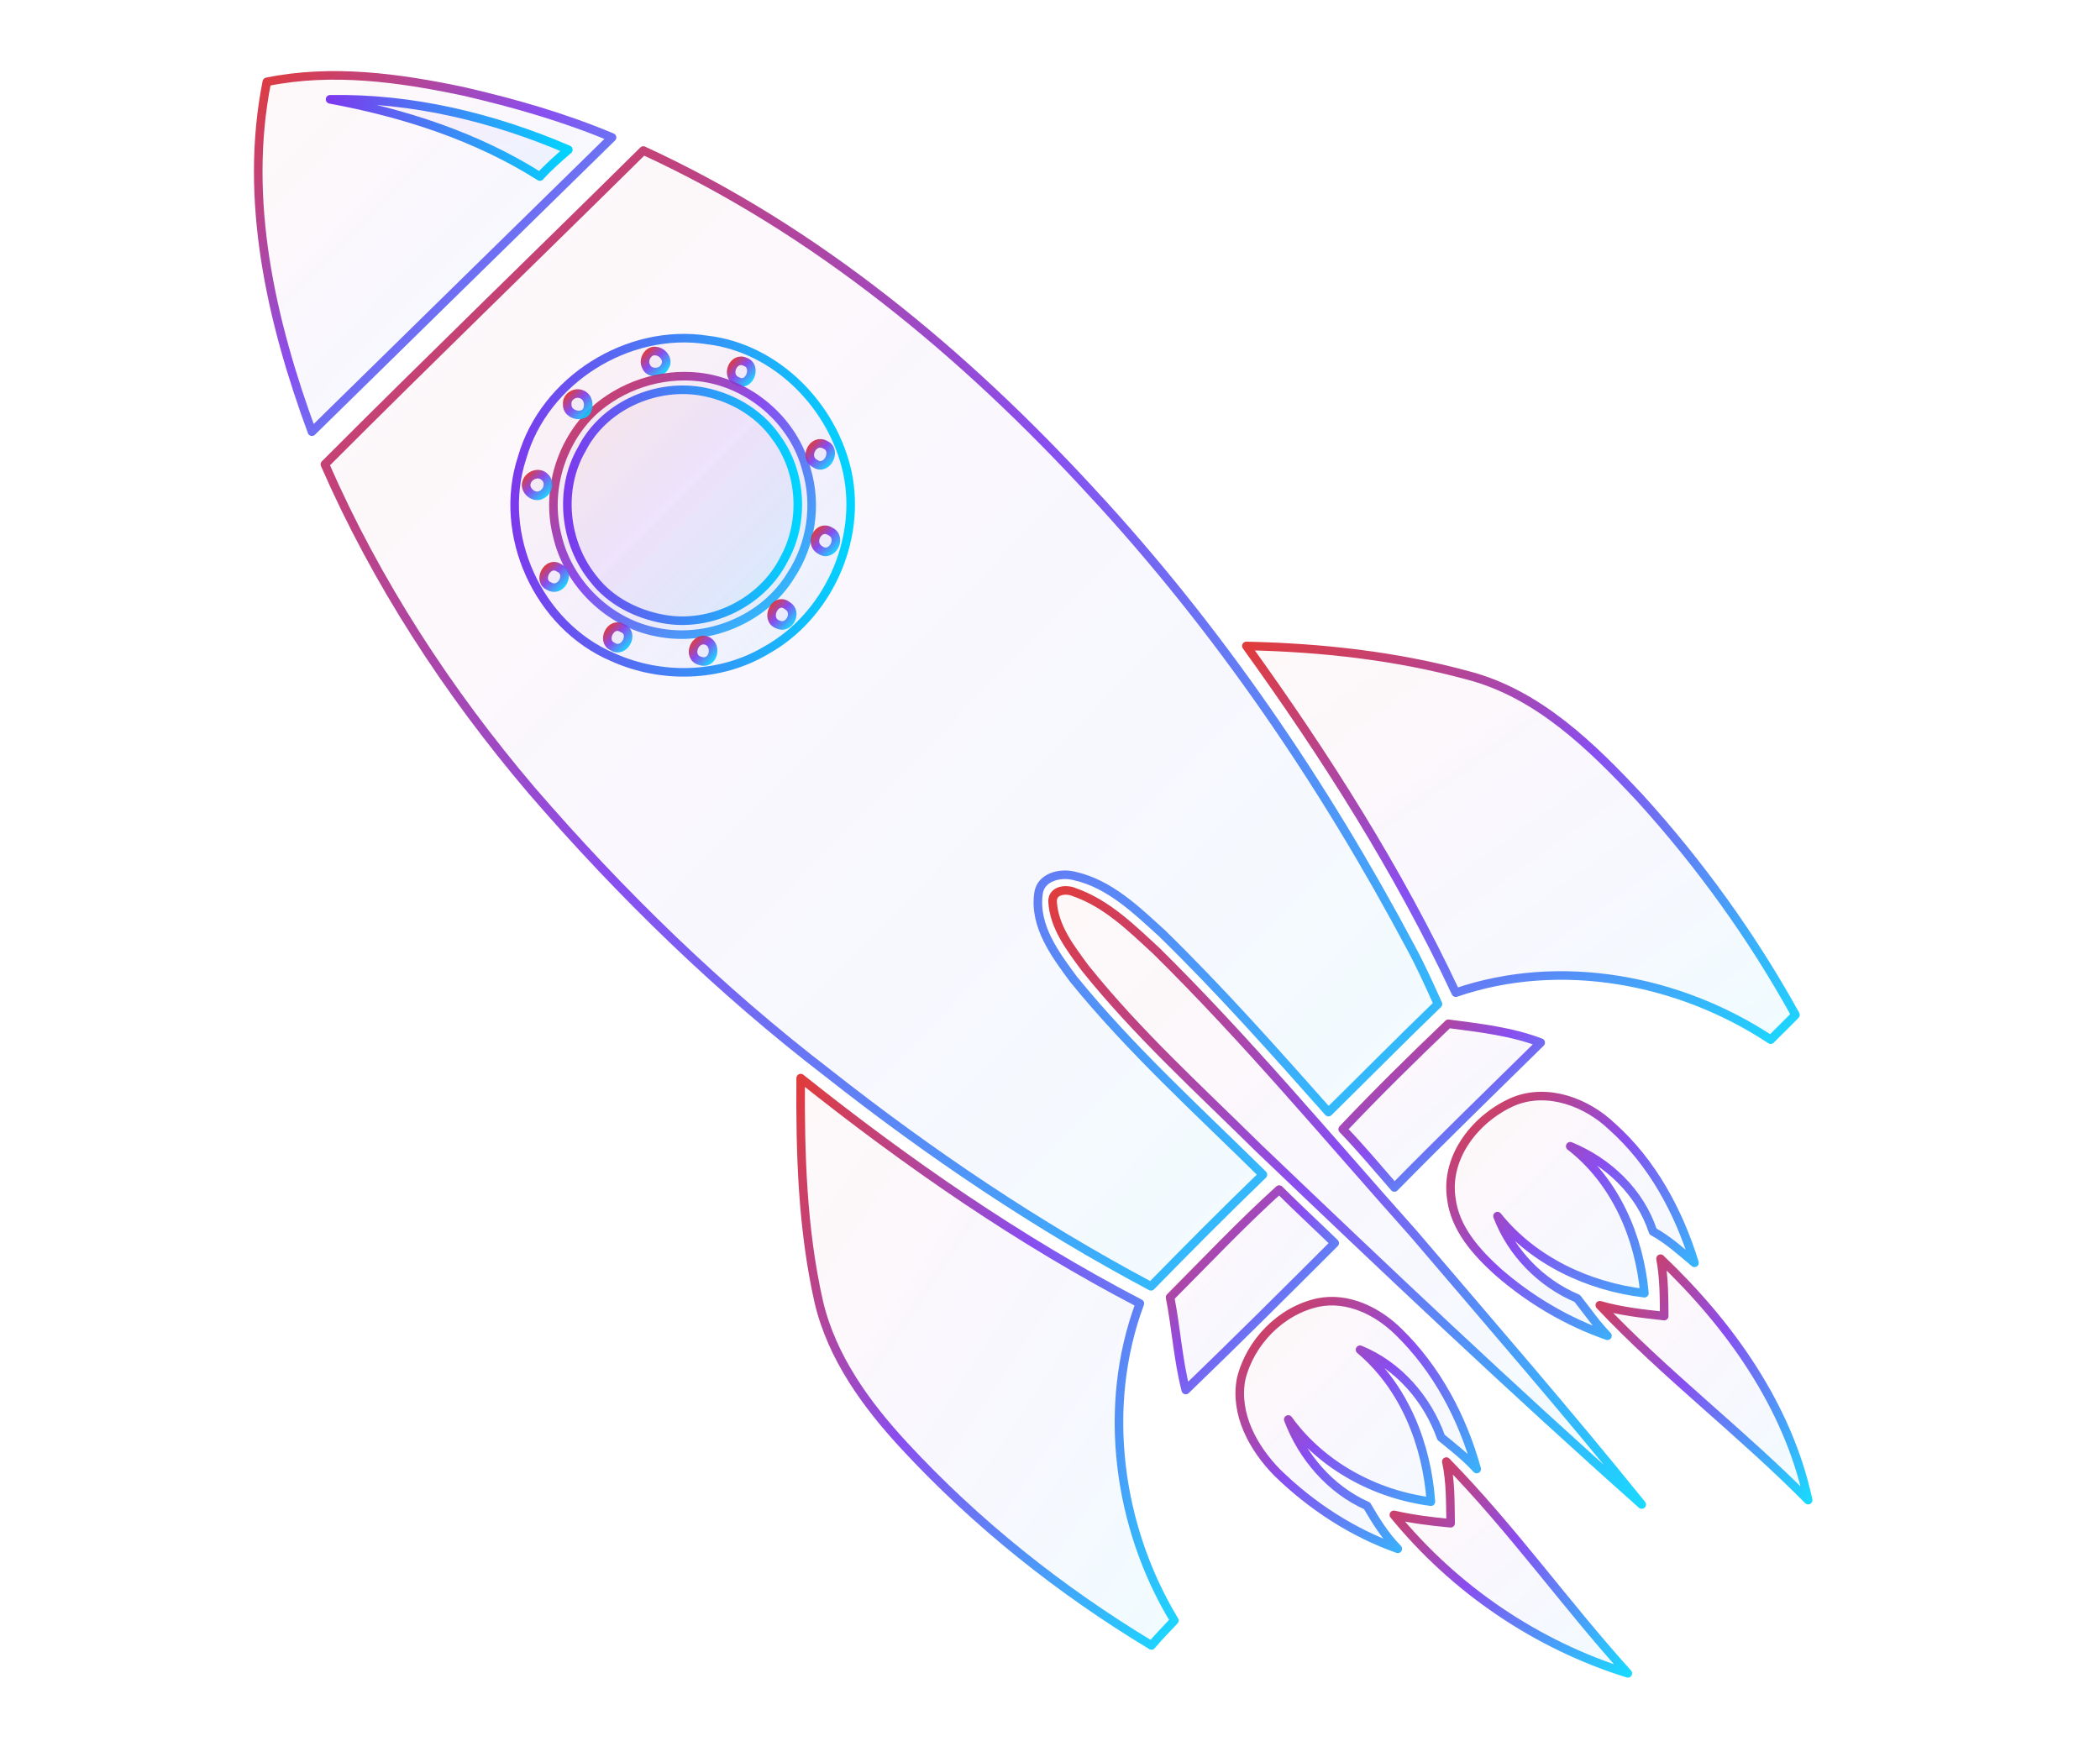
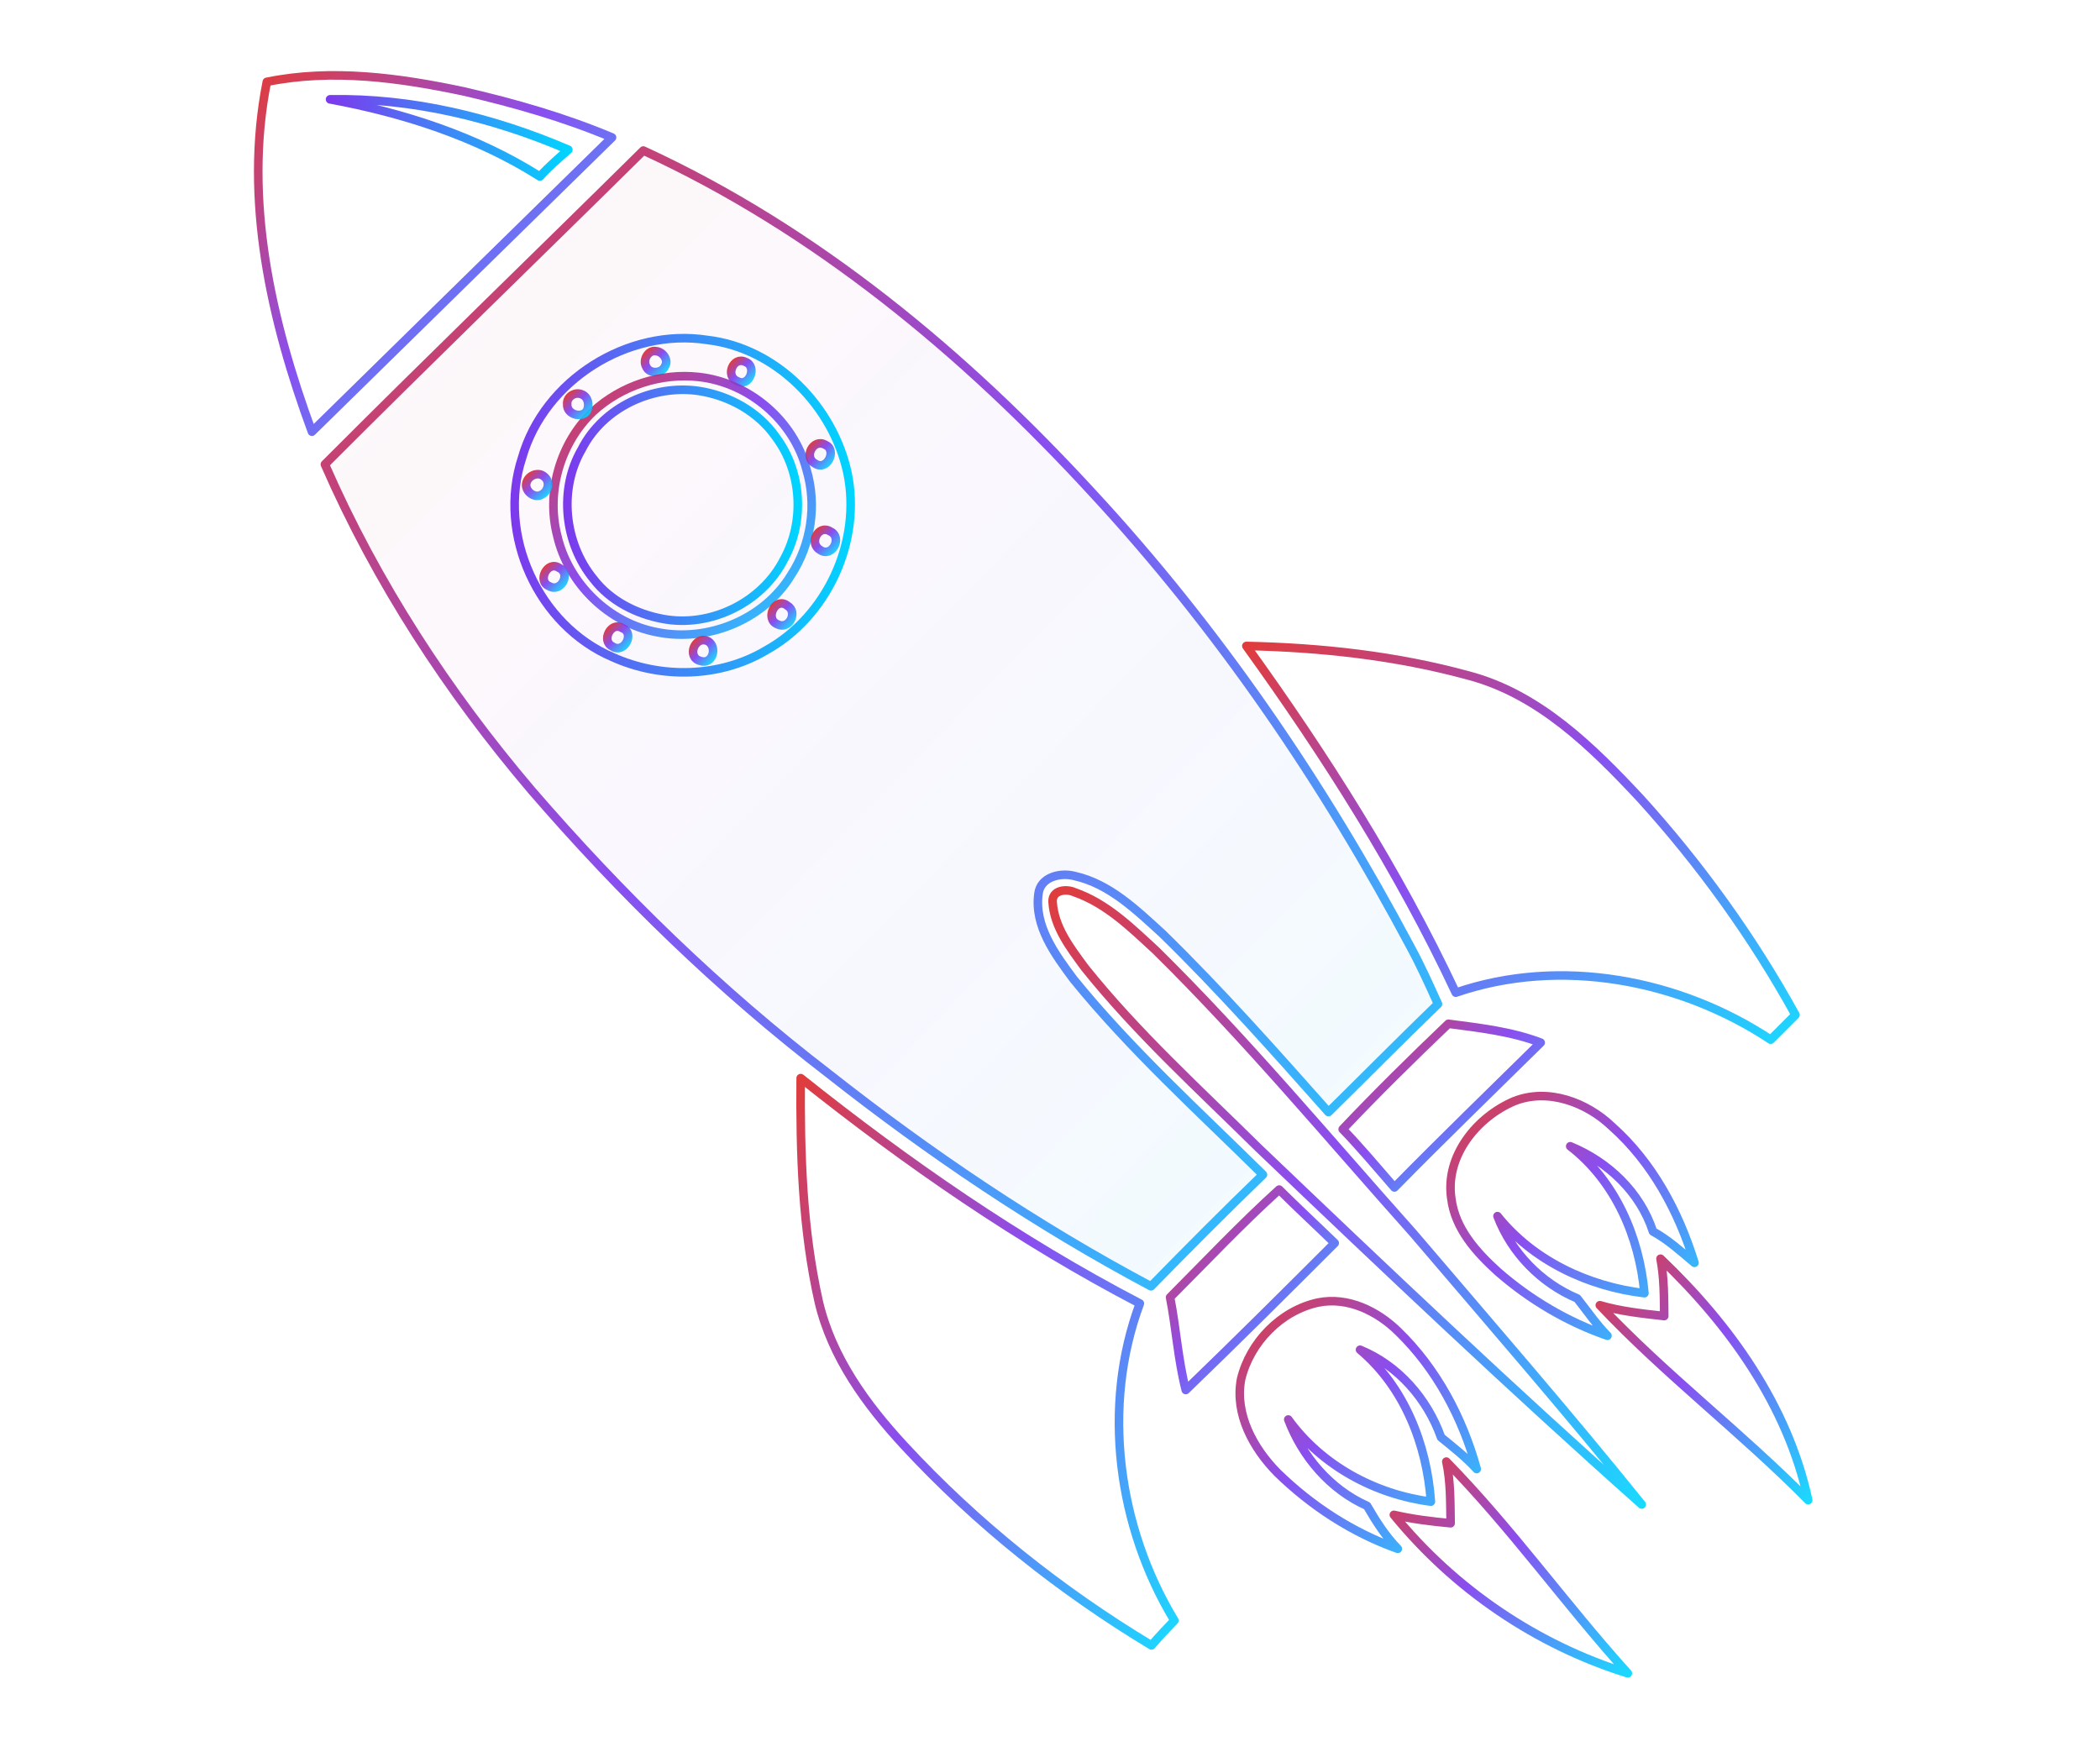
<svg xmlns="http://www.w3.org/2000/svg" viewBox="200 290 980 820" xml:space="preserve" id="svg2" version="1.1">
  <defs id="defs6">
    <linearGradient id="provinceFill" x1="0%" y1="0%" x2="100%" y2="100%">
      <stop offset="0%" stop-color="#00d4ff" stop-opacity="1" />
      <stop offset="55%" stop-color="#7c3aed" stop-opacity="1" />
      <stop offset="100%" stop-color="#dc2626" stop-opacity="1" />
    </linearGradient>
    <linearGradient id="cornerFill" x1="0%" y1="0%" x2="100%" y2="100%">
      <stop offset="0%" stop-color="#00d4ff" stop-opacity="0.06" />
      <stop offset="55%" stop-color="#7c3aed" stop-opacity="0.04" />
      <stop offset="100%" stop-color="#dc2626" stop-opacity="0.03" />
    </linearGradient>
    <linearGradient id="arcHighlight" x1="0%" y1="0%" x2="100%" y2="0%">
      <stop offset="0%" stop-color="#00d4ff" />
      <stop offset="100%" stop-color="#7c3aed" />
    </linearGradient>
  </defs>
  <g transform="matrix(-1.333333,0,0,-1.333333,1365.333,1365.333)" id="g10">
    <g transform="scale(0.1)" id="g12">
-       <path id="path16" style="fill:url(#cornerFill);stroke:url(#provinceFill);stroke-width:30;stroke-opacity:0.9;stroke-linejoin:round;stroke-linecap:round" d="m 7116.4,7744.9 c 225.5,47.8 461.1,80.2 689.7,33.6 82.1,-412.4 -15.1,-836.9 -157.9,-1224.7 -350,343.4 -700,686.9 -1050.3,1030 167.1,70.3 342,120.3 518.5,161.1" />
-       <path id="path18" style="fill:url(#cornerFill);stroke:url(#arcHighlight);stroke-width:30;stroke-opacity:1;stroke-linejoin:round;stroke-linecap:round" d="m 6750.8,7540.9 c 262.3,112.6 547.4,181.8 834,176.4 -257.2,-47.6 -512.4,-129.5 -734.4,-270.2 -30.7,33.8 -65.2,63.9 -99.6,93.8" />
+       <path id="path16" style="fill:none;stroke:url(#provinceFill);stroke-width:30;stroke-opacity:0.9;stroke-linejoin:round;stroke-linecap:round" d="m 7116.4,7744.9 c 225.5,47.8 461.1,80.2 689.7,33.6 82.1,-412.4 -15.1,-836.9 -157.9,-1224.7 -350,343.4 -700,686.9 -1050.3,1030 167.1,70.3 342,120.3 518.5,161.1" />
+       <path id="path18" style="fill:none;stroke:url(#arcHighlight);stroke-width:30;stroke-opacity:1;stroke-linejoin:round;stroke-linecap:round" d="m 6750.8,7540.9 c 262.3,112.6 547.4,181.8 834,176.4 -257.2,-47.6 -512.4,-129.5 -734.4,-270.2 -30.7,33.8 -65.2,63.9 -99.6,93.8" />
      <path id="path20" style="fill:url(#cornerFill);stroke:url(#provinceFill);stroke-width:30;stroke-opacity:0.9;stroke-linejoin:round;stroke-linecap:round" d="m 4918.4,6341.7 c 447.1,486.4 966.1,918.9 1570,1196.3 370.9,-366.8 746.1,-729.2 1114.5,-1098.5 -180.9,-414.1 -430.1,-796 -722.3,-1139.9 -313.1,-363.1 -658.5,-699.5 -1039,-991.7 -354.8,-279.6 -731,-533.6 -1130.1,-745.7 -129,131.9 -259.1,262.8 -391.8,390.9 225.8,223.1 462.5,437.1 663,684.1 63.8,86.1 138.1,185.5 122.7,298.9 -6.8,59.2 -76.7,75.4 -125.7,62.6 -123.3,-27.4 -216.8,-119.1 -307.2,-201.2 -203.9,-199 -393.1,-412.6 -582.2,-625.5 -127.9,126 -254.1,253.7 -383.2,378.4 30.1,66.3 59.8,132.9 94.5,196.9 305.1,574.2 674.3,1116.9 1116.8,1594.4" />
-       <path id="path22" style="fill:url(#cornerFill);stroke:url(#arcHighlight);stroke-width:30;stroke-opacity:1;stroke-linejoin:round;stroke-linecap:round" d="m 6263.9,6874.9 c 278.5,43.4 570.9,-140.4 648.7,-411.9 88.7,-269 -56.1,-587.2 -316.4,-698.1 -169.8,-77 -376.6,-72.4 -537.8,23.7 -213.6,118.5 -334.5,381.4 -284.6,620.7 50.1,233.5 248.6,437.1 490.1,465.6" />
-       <path id="path24" style="fill:url(#cornerFill);stroke:url(#provinceFill);stroke-width:30;stroke-opacity:0.9;stroke-linejoin:round;stroke-linecap:round" d="m 6443.6,6835.7 c 27.6,5.5 48.2,-31 34.7,-53.8 -10.5,-26.8 -55.1,-24.8 -65.6,0.8 -14.3,22 7.4,51.1 30.9,53" />
-       <path id="path26" style="fill:url(#cornerFill);stroke:url(#provinceFill);stroke-width:30;stroke-opacity:0.9;stroke-linejoin:round;stroke-linecap:round" d="m 6131.1,6798.1 c 42.8,21.2 72,-51 28.2,-67.3 -41.6,-23.2 -71,52.2 -28.2,67.3" />
-       <path id="path28" style="fill:url(#cornerFill);stroke:url(#provinceFill);stroke-width:30;stroke-opacity:0.9;stroke-linejoin:round;stroke-linecap:round" d="m 6293.7,6745.4 c 133.4,15.1 271.7,-30.5 370.6,-121.1 114.5,-109.1 165,-280.7 125.4,-434.2 -38.2,-167.2 -180.2,-306.3 -349.2,-338.1 -177.3,-36.1 -374.4,43.7 -469.1,199.6 -70.8,108.1 -91.3,245.9 -54.1,369.7 44.4,171.5 201,304.4 376.4,324.1" />
-       <path id="path30" style="fill:url(#cornerFill);stroke:url(#arcHighlight);stroke-width:30;stroke-opacity:1;stroke-linejoin:round;stroke-linecap:round" d="m 6293,6696.3 c 160.7,24.2 335.7,-56.2 410.3,-203 82.5,-141 62,-330.3 -40.9,-455.5 -58.4,-76.1 -149.2,-122.1 -242.3,-139.3 -166.3,-31.5 -347,56.9 -423.7,207.9 -73.8,132.5 -63.2,307.4 28.1,428.9 61.6,88.6 162.9,144.5 268.5,161" />
-       <path id="path32" style="fill:url(#cornerFill);stroke:url(#provinceFill);stroke-width:30;stroke-opacity:0.9;stroke-linejoin:round;stroke-linecap:round" d="m 6704.6,6684.8 c 22.9,9.8 52.8,-8.7 50.1,-34.7 3.1,-34.6 -50.1,-51.9 -68.7,-23.3 -10.1,20.6 -4.8,49.4 18.6,58" />
-       <path id="path34" style="fill:url(#cornerFill);stroke:url(#provinceFill);stroke-width:30;stroke-opacity:0.9;stroke-linejoin:round;stroke-linecap:round" d="m 5851.6,6508 c 41.6,23.9 77.6,-44.3 35.3,-65.8 -40.7,-28.2 -78.5,47.3 -35.3,65.8" />
-       <path id="path36" style="fill:url(#cornerFill);stroke:url(#provinceFill);stroke-width:30;stroke-opacity:0.9;stroke-linejoin:round;stroke-linecap:round" d="m 6834.2,6395.7 c 20,19.6 54.9,6.4 62.7,-18.8 10,-28.9 -27.3,-59.6 -53.3,-43 -22.4,11.1 -30,45.3 -9.4,61.8" />
-       <path id="path38" style="fill:url(#cornerFill);stroke:url(#provinceFill);stroke-width:30;stroke-opacity:0.9;stroke-linejoin:round;stroke-linecap:round" d="m 5834,6204.8 c 41.6,25.8 76.2,-42 35.8,-64.8 -40.9,-29.3 -80.5,43.5 -35.8,64.8" />
-       <path id="path40" style="fill:url(#cornerFill);stroke:url(#provinceFill);stroke-width:30;stroke-opacity:0.9;stroke-linejoin:round;stroke-linecap:round" d="m 6783,6077 c 40.3,27.6 78.8,-46.9 34.5,-64.1 -40.5,-23.5 -77.1,44.4 -34.5,64.1" />
-       <path id="path42" style="fill:url(#cornerFill);stroke:url(#provinceFill);stroke-width:30;stroke-opacity:0.9;stroke-linejoin:round;stroke-linecap:round" d="m 5984.1,5944.7 c 42,33.3 80.4,-46.6 34.9,-65 -40.4,-21.1 -73.1,42.7 -34.9,65" />
-       <path id="path44" style="fill:url(#cornerFill);stroke:url(#provinceFill);stroke-width:30;stroke-opacity:0.9;stroke-linejoin:round;stroke-linecap:round" d="m 6563,5866.7 c 38.2,23.8 74.1,-45.3 33.8,-64.4 -41.3,-28.4 -81.2,48.3 -33.8,64.4" />
-       <path id="path46" style="fill:url(#cornerFill);stroke:url(#provinceFill);stroke-width:30;stroke-opacity:0.9;stroke-linejoin:round;stroke-linecap:round" d="m 6261.7,5820.2 c 46.6,22.2 76.6,-56.2 27.3,-68.8 -43.1,-14.9 -60.9,48.3 -27.3,68.8" />
-       <path id="path48" style="fill:url(#cornerFill);stroke:url(#provinceFill);stroke-width:30;stroke-opacity:0.9;stroke-linejoin:round;stroke-linecap:round" d="m 3600.1,5700.2 c 252.9,69.3 515.9,98 777.6,103.6 -276.4,-383.6 -531.7,-785.2 -732.9,-1213.7 -365.8,125.8 -783.6,46.4 -1102.2,-164.5 -28.8,29 -58.2,57.5 -86.8,86.7 150.5,272.8 334.1,527.4 543.4,758.2 168.3,180.1 355.2,364.9 600.9,429.7" />
-       <path id="path50" style="fill:url(#cornerFill);stroke:url(#provinceFill);stroke-width:30;stroke-opacity:0.9;stroke-linejoin:round;stroke-linecap:round" d="m 4979.3,4941.7 c 28.7,13.1 78.3,7.7 76.6,-33 C 5051,4820 4993.4,4745.9 4942.7,4677 4759.8,4448.4 4542.2,4251.1 4334.4,4045.7 3893.2,3624.1 3450.2,3203.9 2994,2798.4 c 259.4,321.9 530.8,634 799,948.7 297,332.5 582.5,676.3 900.3,989.7 85.9,79.2 173.3,165.9 286,204.9" />
-       <path id="path52" style="fill:url(#cornerFill);stroke:url(#provinceFill);stroke-width:30;stroke-opacity:0.9;stroke-linejoin:round;stroke-linecap:round" d="m 3347.6,4415.2 c 103.1,39.3 214.2,51.6 323,66 126,-120.2 250.2,-242.7 370,-369.1 -63.2,-65.4 -121.4,-135.4 -181.1,-203.9 -168.3,171.3 -340.8,338.4 -511.9,507" />
-       <path id="path54" style="fill:url(#cornerFill);stroke:url(#provinceFill);stroke-width:30;stroke-opacity:0.9;stroke-linejoin:round;stroke-linecap:round" d="m 4750.5,3502.1 c 422.3,220.1 815.3,492.3 1187.1,788.9 2.1,-262.4 -5.5,-527.5 -63.6,-784.4 -45.8,-193.6 -165.7,-358.2 -298.5,-501.9 -252.9,-273.4 -546.9,-507.5 -865.7,-699.6 -25.4,30.3 -53.1,58.6 -80.2,87.2 198.3,327.1 255.3,748.8 120.9,1109.8" />
-       <path id="path56" style="fill:url(#cornerFill);stroke:url(#provinceFill);stroke-width:30;stroke-opacity:0.9;stroke-linejoin:round;stroke-linecap:round" d="m 3098.3,4121.8 c 88.1,84.2 223.2,135.4 341.7,88.5 131,-55.3 242.6,-192 220.4,-340.6 -12.9,-105.7 -87.6,-188.2 -163.3,-256.8 -112.1,-97.8 -242.5,-175 -383.2,-223.8 39.4,40.1 71.4,87.4 105.8,130.7 126.7,53.4 230.1,159.6 279.1,288.1 -124.7,-156.2 -318.1,-246.5 -514.3,-269.8 17.5,195.5 101.4,392.1 259.7,514.4 -132.5,-54.5 -244.5,-160.3 -289.6,-298.3 -53.5,-29.4 -98.8,-70.8 -145.3,-109.8 55.2,179.2 147.5,351.5 289,477.4" />
-       <path id="path58" style="fill:url(#cornerFill);stroke:url(#provinceFill);stroke-width:30;stroke-opacity:0.9;stroke-linejoin:round;stroke-linecap:round" d="m 4262.9,3900.8 c 132.6,-120 255.6,-250.5 381.8,-377.2 -21.1,-107.5 -27.6,-217.8 -54.9,-324.4 -175.6,169.4 -348.7,341.7 -521.3,514.3 64.6,62.6 130.7,123.7 194.4,187.3" />
-       <path id="path60" style="fill:url(#cornerFill);stroke:url(#provinceFill);stroke-width:30;stroke-opacity:0.9;stroke-linejoin:round;stroke-linecap:round" d="m 2411.4,2813.8 c 71.3,330.7 275.4,615.2 516.8,845.1 -12.6,-66.2 -12.3,-133.7 -13,-200.9 75.8,8.5 152,16.6 225.5,38 -228.6,-242.6 -495.6,-445.3 -729.3,-682.2" />
-       <path id="path62" style="fill:url(#cornerFill);stroke:url(#provinceFill);stroke-width:30;stroke-opacity:0.9;stroke-linejoin:round;stroke-linecap:round" d="m 3846.1,3403.9 c 73,71.6 176,122.4 280.2,101.6 130.7,-28 238.9,-139.2 269.9,-268.4 23.2,-122.5 -43,-242 -126.5,-326.9 -119.8,-117.1 -263.7,-210.8 -422,-266.9 43.5,44.4 76.8,97.3 107.6,150.4 128.7,57.3 226.3,171.7 275.8,302.3 -116.1,-160.9 -303.9,-262.4 -499.2,-287.6 13.9,198.8 92.6,401.3 248,531.8 -134,-54.9 -235.4,-171.7 -283.7,-306.8 -43.1,-35.1 -87.1,-69.5 -124.7,-110.9 49.7,179.6 140.2,350.9 274.6,481.4" />
-       <path id="path64" style="fill:url(#cornerFill);stroke:url(#provinceFill);stroke-width:30;stroke-opacity:0.9;stroke-linejoin:round;stroke-linecap:round" d="m 3042.6,2207.4 c 218.3,241.5 407.3,508.5 635.3,741.2 -15.4,-70.9 -13.8,-143.6 -15.1,-215.8 66.7,6.1 133.3,14.3 198.7,29.4 -211.8,-259.8 -498.6,-455.2 -818.9,-554.8" />
+       <path id="path22" style="fill:none;stroke:url(#arcHighlight);stroke-width:30;stroke-opacity:1;stroke-linejoin:round;stroke-linecap:round" d="m 6263.9,6874.9 c 278.5,43.4 570.9,-140.4 648.7,-411.9 88.7,-269 -56.1,-587.2 -316.4,-698.1 -169.8,-77 -376.6,-72.4 -537.8,23.7 -213.6,118.5 -334.5,381.4 -284.6,620.7 50.1,233.5 248.6,437.1 490.1,465.6" />
+       <path id="path24" style="fill:none;stroke:url(#provinceFill);stroke-width:30;stroke-opacity:0.9;stroke-linejoin:round;stroke-linecap:round" d="m 6443.6,6835.7 c 27.6,5.5 48.2,-31 34.7,-53.8 -10.5,-26.8 -55.1,-24.8 -65.6,0.8 -14.3,22 7.4,51.1 30.9,53" />
+       <path id="path26" style="fill:none;stroke:url(#provinceFill);stroke-width:30;stroke-opacity:0.9;stroke-linejoin:round;stroke-linecap:round" d="m 6131.1,6798.1 c 42.8,21.2 72,-51 28.2,-67.3 -41.6,-23.2 -71,52.2 -28.2,67.3" />
+       <path id="path28" style="fill:none;stroke:url(#provinceFill);stroke-width:30;stroke-opacity:0.9;stroke-linejoin:round;stroke-linecap:round" d="m 6293.7,6745.4 c 133.4,15.1 271.7,-30.5 370.6,-121.1 114.5,-109.1 165,-280.7 125.4,-434.2 -38.2,-167.2 -180.2,-306.3 -349.2,-338.1 -177.3,-36.1 -374.4,43.7 -469.1,199.6 -70.8,108.1 -91.3,245.9 -54.1,369.7 44.4,171.5 201,304.4 376.4,324.1" />
+       <path id="path30" style="fill:none;stroke:url(#arcHighlight);stroke-width:30;stroke-opacity:1;stroke-linejoin:round;stroke-linecap:round" d="m 6293,6696.3 c 160.7,24.2 335.7,-56.2 410.3,-203 82.5,-141 62,-330.3 -40.9,-455.5 -58.4,-76.1 -149.2,-122.1 -242.3,-139.3 -166.3,-31.5 -347,56.9 -423.7,207.9 -73.8,132.5 -63.2,307.4 28.1,428.9 61.6,88.6 162.9,144.5 268.5,161" />
+       <path id="path32" style="fill:none;stroke:url(#provinceFill);stroke-width:30;stroke-opacity:0.9;stroke-linejoin:round;stroke-linecap:round" d="m 6704.6,6684.8 c 22.9,9.8 52.8,-8.7 50.1,-34.7 3.1,-34.6 -50.1,-51.9 -68.7,-23.3 -10.1,20.6 -4.8,49.4 18.6,58" />
+       <path id="path34" style="fill:none;stroke:url(#provinceFill);stroke-width:30;stroke-opacity:0.9;stroke-linejoin:round;stroke-linecap:round" d="m 5851.6,6508 c 41.6,23.9 77.6,-44.3 35.3,-65.8 -40.7,-28.2 -78.5,47.3 -35.3,65.8" />
+       <path id="path36" style="fill:none;stroke:url(#provinceFill);stroke-width:30;stroke-opacity:0.9;stroke-linejoin:round;stroke-linecap:round" d="m 6834.2,6395.7 c 20,19.6 54.9,6.4 62.7,-18.8 10,-28.9 -27.3,-59.6 -53.3,-43 -22.4,11.1 -30,45.3 -9.4,61.8" />
+       <path id="path38" style="fill:none;stroke:url(#provinceFill);stroke-width:30;stroke-opacity:0.9;stroke-linejoin:round;stroke-linecap:round" d="m 5834,6204.8 c 41.6,25.8 76.2,-42 35.8,-64.8 -40.9,-29.3 -80.5,43.5 -35.8,64.8" />
+       <path id="path40" style="fill:none;stroke:url(#provinceFill);stroke-width:30;stroke-opacity:0.9;stroke-linejoin:round;stroke-linecap:round" d="m 6783,6077 c 40.3,27.6 78.8,-46.9 34.5,-64.1 -40.5,-23.5 -77.1,44.4 -34.5,64.1" />
+       <path id="path42" style="fill:none;stroke:url(#provinceFill);stroke-width:30;stroke-opacity:0.9;stroke-linejoin:round;stroke-linecap:round" d="m 5984.1,5944.7 c 42,33.3 80.4,-46.6 34.9,-65 -40.4,-21.1 -73.1,42.7 -34.9,65" />
+       <path id="path44" style="fill:none;stroke:url(#provinceFill);stroke-width:30;stroke-opacity:0.9;stroke-linejoin:round;stroke-linecap:round" d="m 6563,5866.7 c 38.2,23.8 74.1,-45.3 33.8,-64.4 -41.3,-28.4 -81.2,48.3 -33.8,64.4" />
+       <path id="path46" style="fill:none;stroke:url(#provinceFill);stroke-width:30;stroke-opacity:0.9;stroke-linejoin:round;stroke-linecap:round" d="m 6261.7,5820.2 c 46.6,22.2 76.6,-56.2 27.3,-68.8 -43.1,-14.9 -60.9,48.3 -27.3,68.8" />
+       <path id="path48" style="fill:none;stroke:url(#provinceFill);stroke-width:30;stroke-opacity:0.9;stroke-linejoin:round;stroke-linecap:round" d="m 3600.1,5700.2 c 252.9,69.3 515.9,98 777.6,103.6 -276.4,-383.6 -531.7,-785.2 -732.9,-1213.7 -365.8,125.8 -783.6,46.4 -1102.2,-164.5 -28.8,29 -58.2,57.5 -86.8,86.7 150.5,272.8 334.1,527.4 543.4,758.2 168.3,180.1 355.2,364.9 600.9,429.7" />
+       <path id="path50" style="fill:none;stroke:url(#provinceFill);stroke-width:30;stroke-opacity:0.9;stroke-linejoin:round;stroke-linecap:round" d="m 4979.3,4941.7 c 28.7,13.1 78.3,7.7 76.6,-33 C 5051,4820 4993.4,4745.9 4942.7,4677 4759.8,4448.4 4542.2,4251.1 4334.4,4045.7 3893.2,3624.1 3450.2,3203.9 2994,2798.4 c 259.4,321.9 530.8,634 799,948.7 297,332.5 582.5,676.3 900.3,989.7 85.9,79.2 173.3,165.9 286,204.9" />
+       <path id="path52" style="fill:none;stroke:url(#provinceFill);stroke-width:30;stroke-opacity:0.9;stroke-linejoin:round;stroke-linecap:round" d="m 3347.6,4415.2 c 103.1,39.3 214.2,51.6 323,66 126,-120.2 250.2,-242.7 370,-369.1 -63.2,-65.4 -121.4,-135.4 -181.1,-203.9 -168.3,171.3 -340.8,338.4 -511.9,507" />
+       <path id="path54" style="fill:none;stroke:url(#provinceFill);stroke-width:30;stroke-opacity:0.9;stroke-linejoin:round;stroke-linecap:round" d="m 4750.5,3502.1 c 422.3,220.1 815.3,492.3 1187.1,788.9 2.1,-262.4 -5.5,-527.5 -63.6,-784.4 -45.8,-193.6 -165.7,-358.2 -298.5,-501.9 -252.9,-273.4 -546.9,-507.5 -865.7,-699.6 -25.4,30.3 -53.1,58.6 -80.2,87.2 198.3,327.1 255.3,748.8 120.9,1109.8" />
+       <path id="path56" style="fill:none;stroke:url(#provinceFill);stroke-width:30;stroke-opacity:0.9;stroke-linejoin:round;stroke-linecap:round" d="m 3098.3,4121.8 c 88.1,84.2 223.2,135.4 341.7,88.5 131,-55.3 242.6,-192 220.4,-340.6 -12.9,-105.7 -87.6,-188.2 -163.3,-256.8 -112.1,-97.8 -242.5,-175 -383.2,-223.8 39.4,40.1 71.4,87.4 105.8,130.7 126.7,53.4 230.1,159.6 279.1,288.1 -124.7,-156.2 -318.1,-246.5 -514.3,-269.8 17.5,195.5 101.4,392.1 259.7,514.4 -132.5,-54.5 -244.5,-160.3 -289.6,-298.3 -53.5,-29.4 -98.8,-70.8 -145.3,-109.8 55.2,179.2 147.5,351.5 289,477.4" />
+       <path id="path58" style="fill:none;stroke:url(#provinceFill);stroke-width:30;stroke-opacity:0.9;stroke-linejoin:round;stroke-linecap:round" d="m 4262.9,3900.8 c 132.6,-120 255.6,-250.5 381.8,-377.2 -21.1,-107.5 -27.6,-217.8 -54.9,-324.4 -175.6,169.4 -348.7,341.7 -521.3,514.3 64.6,62.6 130.7,123.7 194.4,187.3" />
+       <path id="path60" style="fill:none;stroke:url(#provinceFill);stroke-width:30;stroke-opacity:0.9;stroke-linejoin:round;stroke-linecap:round" d="m 2411.4,2813.8 c 71.3,330.7 275.4,615.2 516.8,845.1 -12.6,-66.2 -12.3,-133.7 -13,-200.9 75.8,8.5 152,16.6 225.5,38 -228.6,-242.6 -495.6,-445.3 -729.3,-682.2" />
+       <path id="path62" style="fill:none;stroke:url(#provinceFill);stroke-width:30;stroke-opacity:0.9;stroke-linejoin:round;stroke-linecap:round" d="m 3846.1,3403.9 c 73,71.6 176,122.4 280.2,101.6 130.7,-28 238.9,-139.2 269.9,-268.4 23.2,-122.5 -43,-242 -126.5,-326.9 -119.8,-117.1 -263.7,-210.8 -422,-266.9 43.5,44.4 76.8,97.3 107.6,150.4 128.7,57.3 226.3,171.7 275.8,302.3 -116.1,-160.9 -303.9,-262.4 -499.2,-287.6 13.9,198.8 92.6,401.3 248,531.8 -134,-54.9 -235.4,-171.7 -283.7,-306.8 -43.1,-35.1 -87.1,-69.5 -124.7,-110.9 49.7,179.6 140.2,350.9 274.6,481.4" />
+       <path id="path64" style="fill:none;stroke:url(#provinceFill);stroke-width:30;stroke-opacity:0.9;stroke-linejoin:round;stroke-linecap:round" d="m 3042.6,2207.4 c 218.3,241.5 407.3,508.5 635.3,741.2 -15.4,-70.9 -13.8,-143.6 -15.1,-215.8 66.7,6.1 133.3,14.3 198.7,29.4 -211.8,-259.8 -498.6,-455.2 -818.9,-554.8" />
    </g>
  </g>
</svg>
